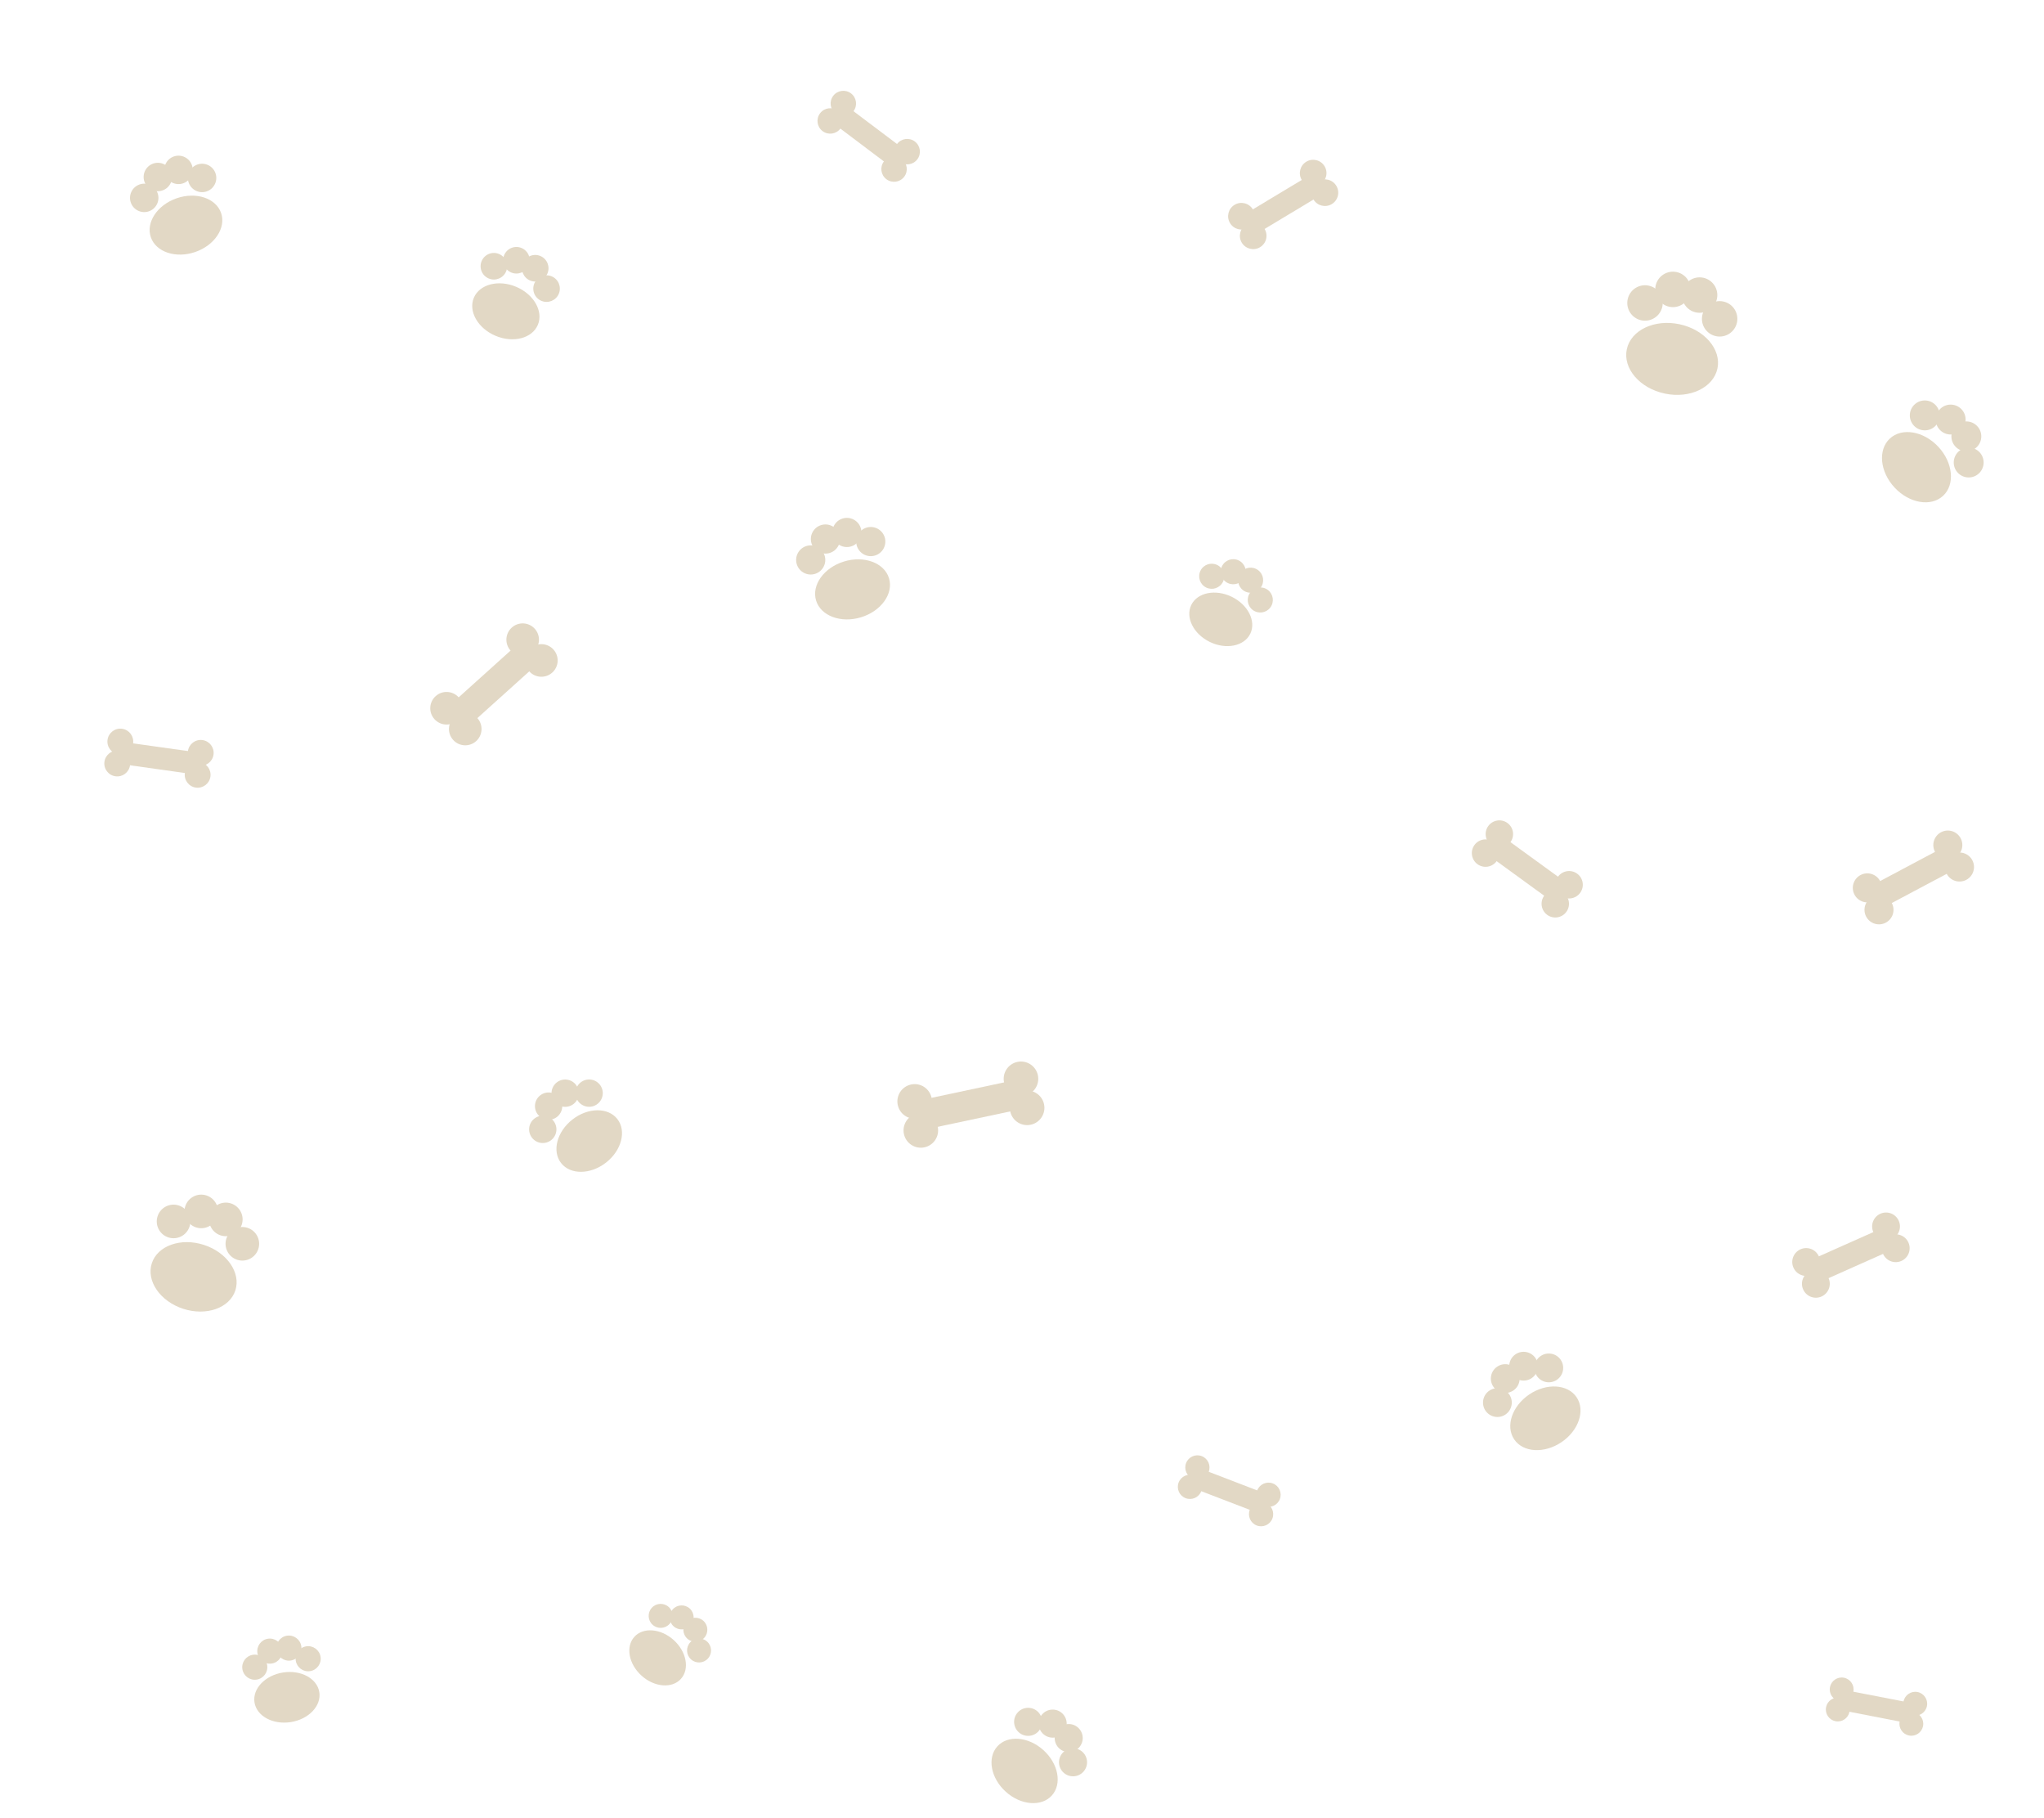
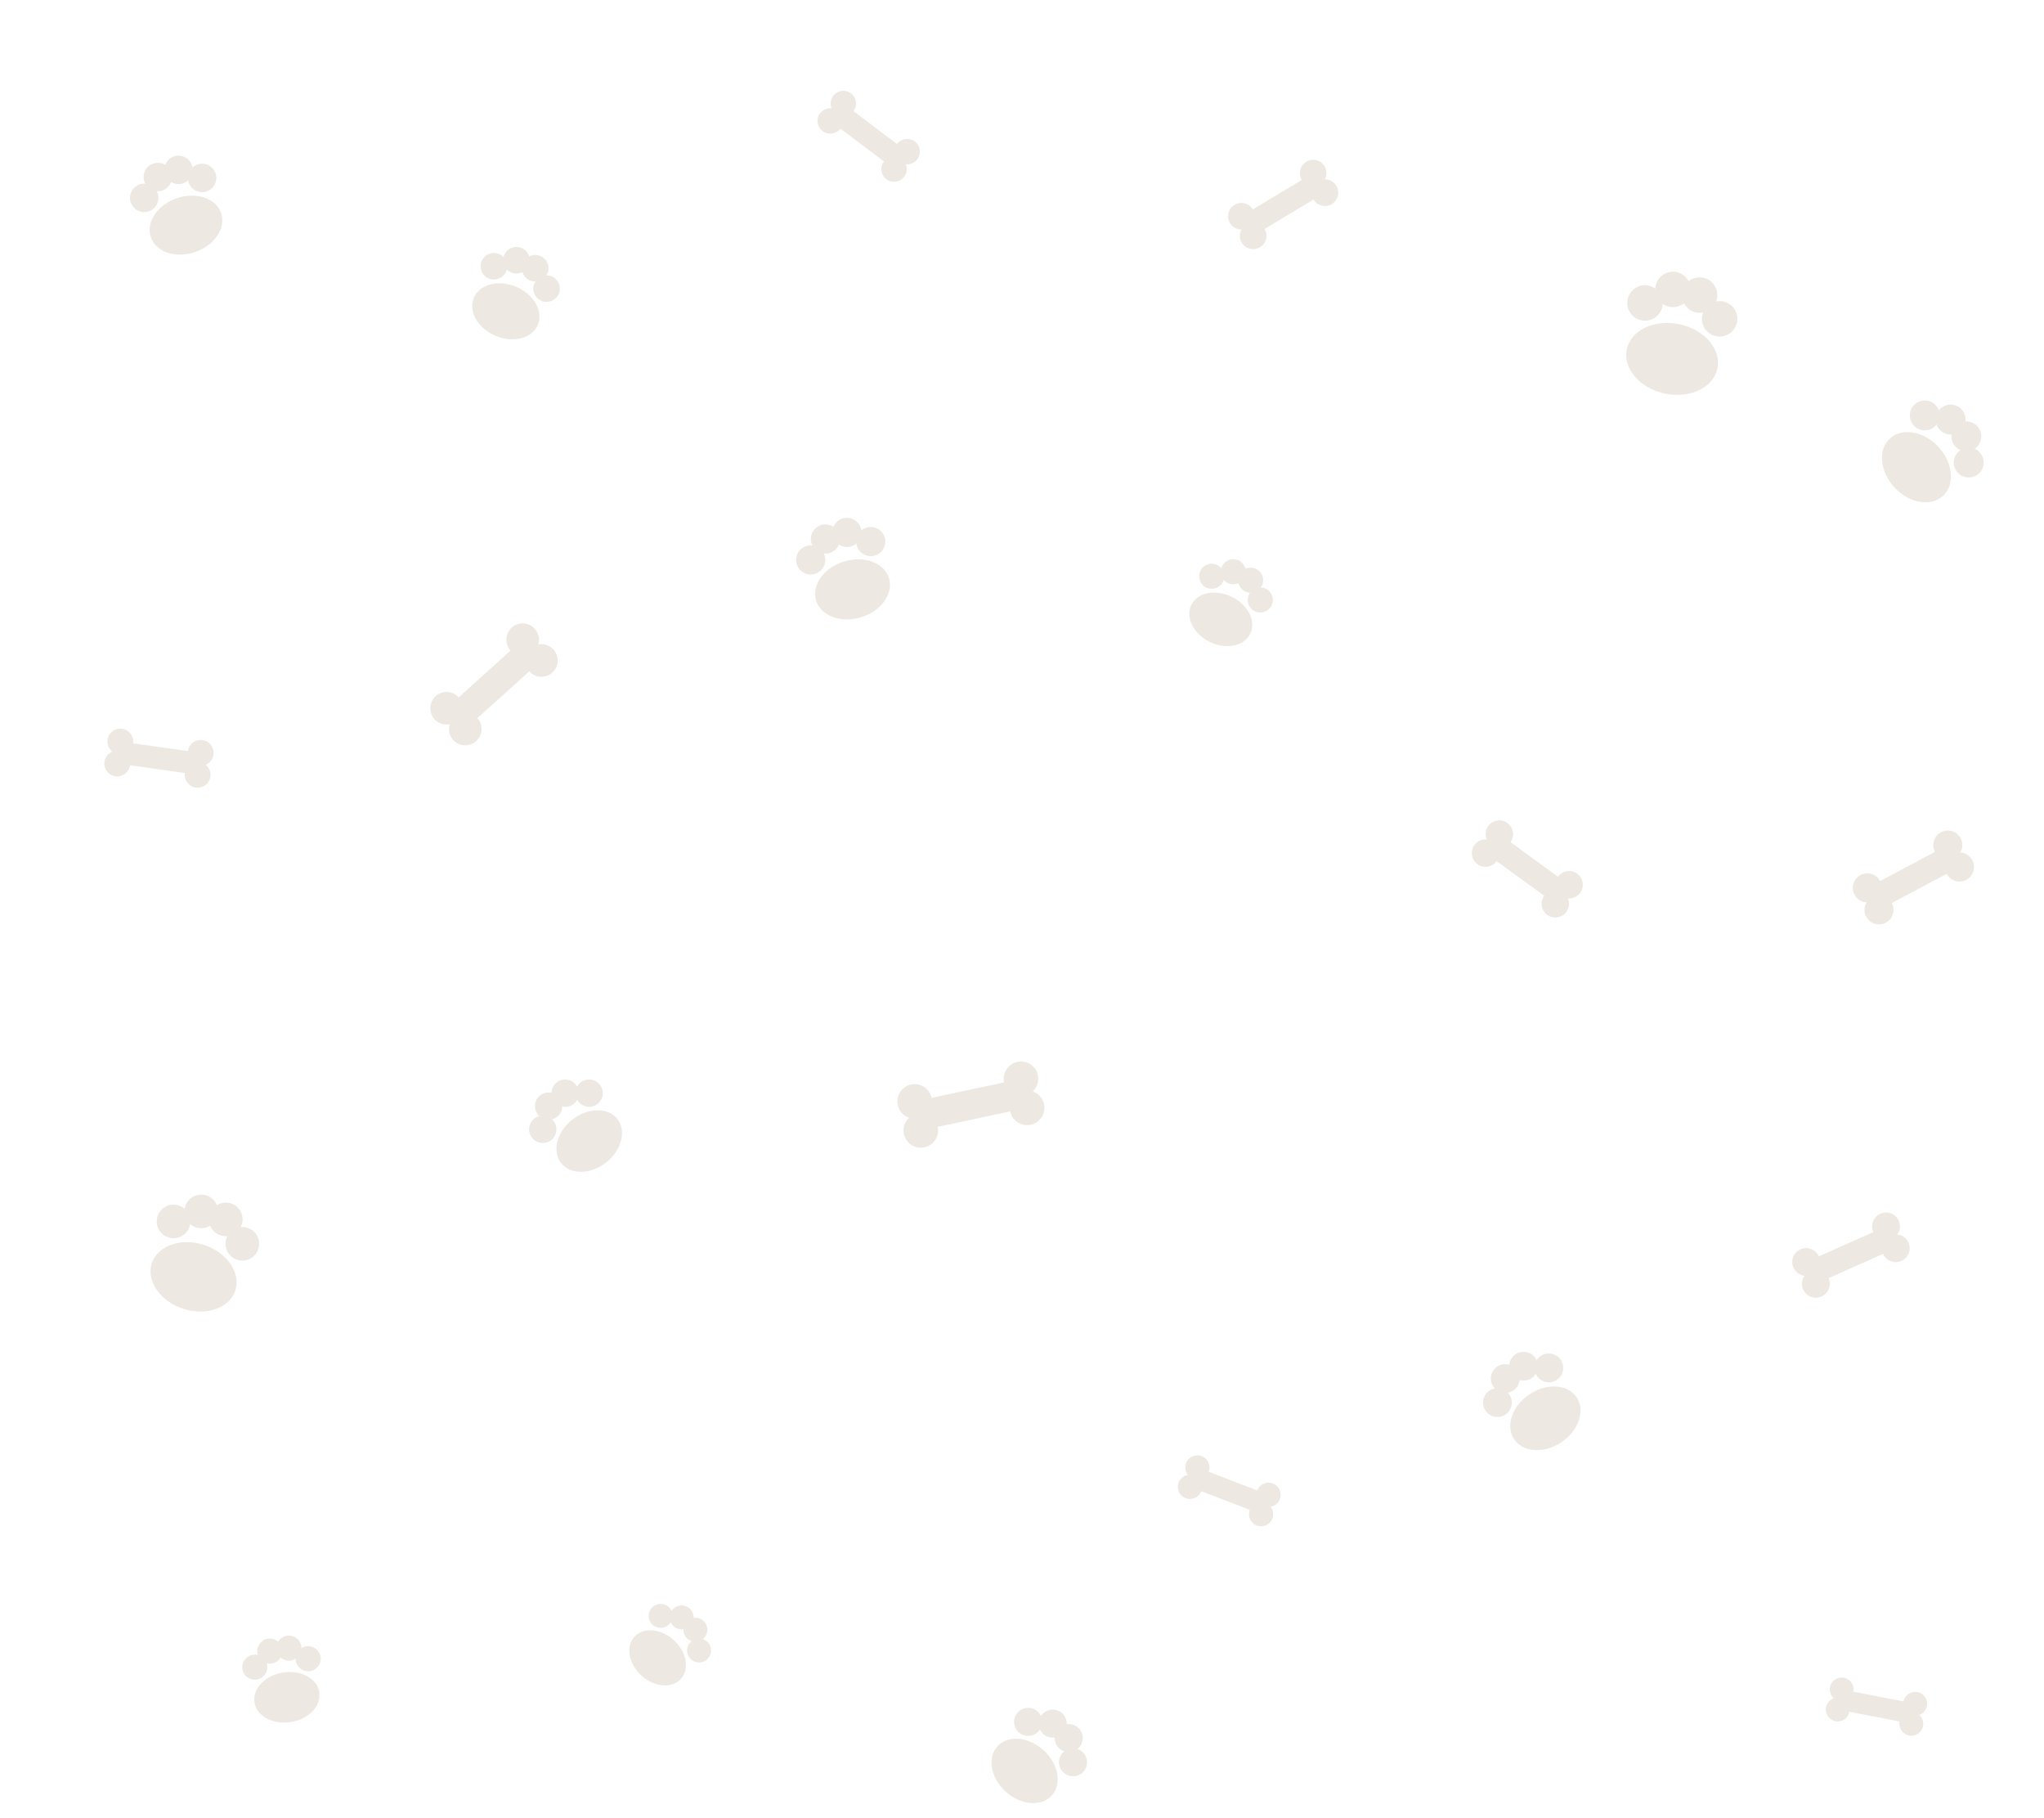
<svg xmlns="http://www.w3.org/2000/svg" width="720" height="640">
-   <g fill="#e2d8c5">
+   <g fill="#ede9e2">
    <g transform="translate(63,72) rotate(-19) scale(0.77)">
      <ellipse cx="0" cy="10" rx="17" ry="13" />
      <circle cx="-14" cy="-8" r="6.5" />
      <circle cx="-5" cy="-15" r="6.5" />
      <circle cx="5" cy="-15" r="6.5" />
      <circle cx="14" cy="-8" r="6.5" />
    </g>
    <g transform="translate(306,48) rotate(37) scale(0.64)">
      <circle cx="-22" cy="-6" r="7" />
      <circle cx="-22" cy="6" r="7" />
      <circle cx="22" cy="-6" r="7" />
      <circle cx="22" cy="6" r="7" />
      <rect x="-22" y="-6" width="44" height="12" rx="3" />
    </g>
    <g transform="translate(591,117) rotate(12) scale(0.96)">
      <ellipse cx="0" cy="10" rx="17" ry="13" />
      <circle cx="-14" cy="-8" r="6.5" />
      <circle cx="-5" cy="-15" r="6.5" />
      <circle cx="5" cy="-15" r="6.5" />
      <circle cx="14" cy="-8" r="6.5" />
    </g>
    <g transform="translate(174,241) rotate(-42) scale(0.82)">
      <circle cx="-22" cy="-6" r="7" />
      <circle cx="-22" cy="6" r="7" />
      <circle cx="22" cy="-6" r="7" />
      <circle cx="22" cy="6" r="7" />
      <rect x="-22" y="-6" width="44" height="12" rx="3" />
    </g>
    <g transform="translate(433,212) rotate(26) scale(0.68)">
      <ellipse cx="0" cy="10" rx="17" ry="13" />
      <circle cx="-14" cy="-8" r="6.5" />
      <circle cx="-5" cy="-15" r="6.5" />
      <circle cx="5" cy="-15" r="6.5" />
      <circle cx="14" cy="-8" r="6.5" />
    </g>
    <g transform="translate(674,309) rotate(-28) scale(0.73)">
      <circle cx="-22" cy="-6" r="7" />
      <circle cx="-22" cy="6" r="7" />
      <circle cx="22" cy="-6" r="7" />
      <circle cx="22" cy="6" r="7" />
      <rect x="-22" y="-6" width="44" height="12" rx="3" />
    </g>
    <g transform="translate(71,441) rotate(18) scale(0.91)">
      <ellipse cx="0" cy="10" rx="17" ry="13" />
      <circle cx="-14" cy="-8" r="6.5" />
      <circle cx="-5" cy="-15" r="6.5" />
      <circle cx="5" cy="-15" r="6.5" />
      <circle cx="14" cy="-8" r="6.5" />
    </g>
    <g transform="translate(342,389) rotate(-12) scale(0.87)">
      <circle cx="-22" cy="-6" r="7" />
      <circle cx="-22" cy="6" r="7" />
      <circle cx="22" cy="-6" r="7" />
      <circle cx="22" cy="6" r="7" />
      <rect x="-22" y="-6" width="44" height="12" rx="3" />
    </g>
    <g transform="translate(540,493) rotate(-34) scale(0.78)">
      <ellipse cx="0" cy="10" rx="17" ry="13" />
      <circle cx="-14" cy="-8" r="6.5" />
      <circle cx="-5" cy="-15" r="6.5" />
      <circle cx="5" cy="-15" r="6.5" />
      <circle cx="14" cy="-8" r="6.5" />
    </g>
    <g transform="translate(236,579) rotate(42) scale(0.65)">
      <ellipse cx="0" cy="10" rx="17" ry="13" />
      <circle cx="-14" cy="-8" r="6.5" />
      <circle cx="-5" cy="-15" r="6.5" />
      <circle cx="5" cy="-15" r="6.5" />
      <circle cx="14" cy="-8" r="6.5" />
    </g>
    <g transform="translate(661,601) rotate(11) scale(0.6)">
      <circle cx="-22" cy="-6" r="7" />
      <circle cx="-22" cy="6" r="7" />
      <circle cx="22" cy="-6" r="7" />
      <circle cx="22" cy="6" r="7" />
      <rect x="-22" y="-6" width="44" height="12" rx="3" />
    </g>
    <g transform="translate(181,103) rotate(23) scale(0.72)">
      <ellipse cx="0" cy="10" rx="17" ry="13" />
      <circle cx="-14" cy="-8" r="6.5" />
      <circle cx="-5" cy="-15" r="6.5" />
      <circle cx="5" cy="-15" r="6.5" />
      <circle cx="14" cy="-8" r="6.5" />
    </g>
    <g transform="translate(452,72) rotate(-31) scale(0.67)">
      <circle cx="-22" cy="-6" r="7" />
      <circle cx="-22" cy="6" r="7" />
      <circle cx="22" cy="-6" r="7" />
      <circle cx="22" cy="6" r="7" />
      <rect x="-22" y="-6" width="44" height="12" rx="3" />
    </g>
    <g transform="translate(681,159) rotate(47) scale(0.81)">
      <ellipse cx="0" cy="10" rx="17" ry="13" />
      <circle cx="-14" cy="-8" r="6.5" />
      <circle cx="-5" cy="-15" r="6.5" />
      <circle cx="5" cy="-15" r="6.5" />
      <circle cx="14" cy="-8" r="6.5" />
    </g>
    <g transform="translate(56,267) rotate(8) scale(0.65)">
      <circle cx="-22" cy="-6" r="7" />
      <circle cx="-22" cy="6" r="7" />
      <circle cx="22" cy="-6" r="7" />
      <circle cx="22" cy="6" r="7" />
      <rect x="-22" y="-6" width="44" height="12" rx="3" />
    </g>
    <g transform="translate(298,200) rotate(-17) scale(0.79)">
      <ellipse cx="0" cy="10" rx="17" ry="13" />
      <circle cx="-14" cy="-8" r="6.5" />
      <circle cx="-5" cy="-15" r="6.5" />
      <circle cx="5" cy="-15" r="6.5" />
      <circle cx="14" cy="-8" r="6.5" />
    </g>
    <g transform="translate(538,306) rotate(36) scale(0.69)">
      <circle cx="-22" cy="-6" r="7" />
      <circle cx="-22" cy="6" r="7" />
      <circle cx="22" cy="-6" r="7" />
      <circle cx="22" cy="6" r="7" />
      <rect x="-22" y="-6" width="44" height="12" rx="3" />
    </g>
    <g transform="translate(203,396) rotate(-38) scale(0.74)">
      <ellipse cx="0" cy="10" rx="17" ry="13" />
      <circle cx="-14" cy="-8" r="6.5" />
      <circle cx="-5" cy="-15" r="6.5" />
      <circle cx="5" cy="-15" r="6.5" />
      <circle cx="14" cy="-8" r="6.5" />
    </g>
    <g transform="translate(433,525) rotate(21) scale(0.61)">
      <circle cx="-22" cy="-6" r="7" />
      <circle cx="-22" cy="6" r="7" />
      <circle cx="22" cy="-6" r="7" />
      <circle cx="22" cy="6" r="7" />
      <rect x="-22" y="-6" width="44" height="12" rx="3" />
    </g>
    <g transform="translate(100,591) rotate(-9) scale(0.68)">
      <ellipse cx="0" cy="10" rx="17" ry="13" />
      <circle cx="-14" cy="-8" r="6.5" />
      <circle cx="-5" cy="-15" r="6.5" />
      <circle cx="5" cy="-15" r="6.5" />
      <circle cx="14" cy="-8" r="6.5" />
    </g>
    <g transform="translate(366,618) rotate(42) scale(0.76)">
      <ellipse cx="0" cy="10" rx="17" ry="13" />
      <circle cx="-14" cy="-8" r="6.5" />
      <circle cx="-5" cy="-15" r="6.5" />
      <circle cx="5" cy="-15" r="6.5" />
      <circle cx="14" cy="-8" r="6.5" />
    </g>
    <g transform="translate(652,442) rotate(-24) scale(0.7)">
      <circle cx="-22" cy="-6" r="7" />
      <circle cx="-22" cy="6" r="7" />
      <circle cx="22" cy="-6" r="7" />
      <circle cx="22" cy="6" r="7" />
      <rect x="-22" y="-6" width="44" height="12" rx="3" />
    </g>
  </g>
</svg>
